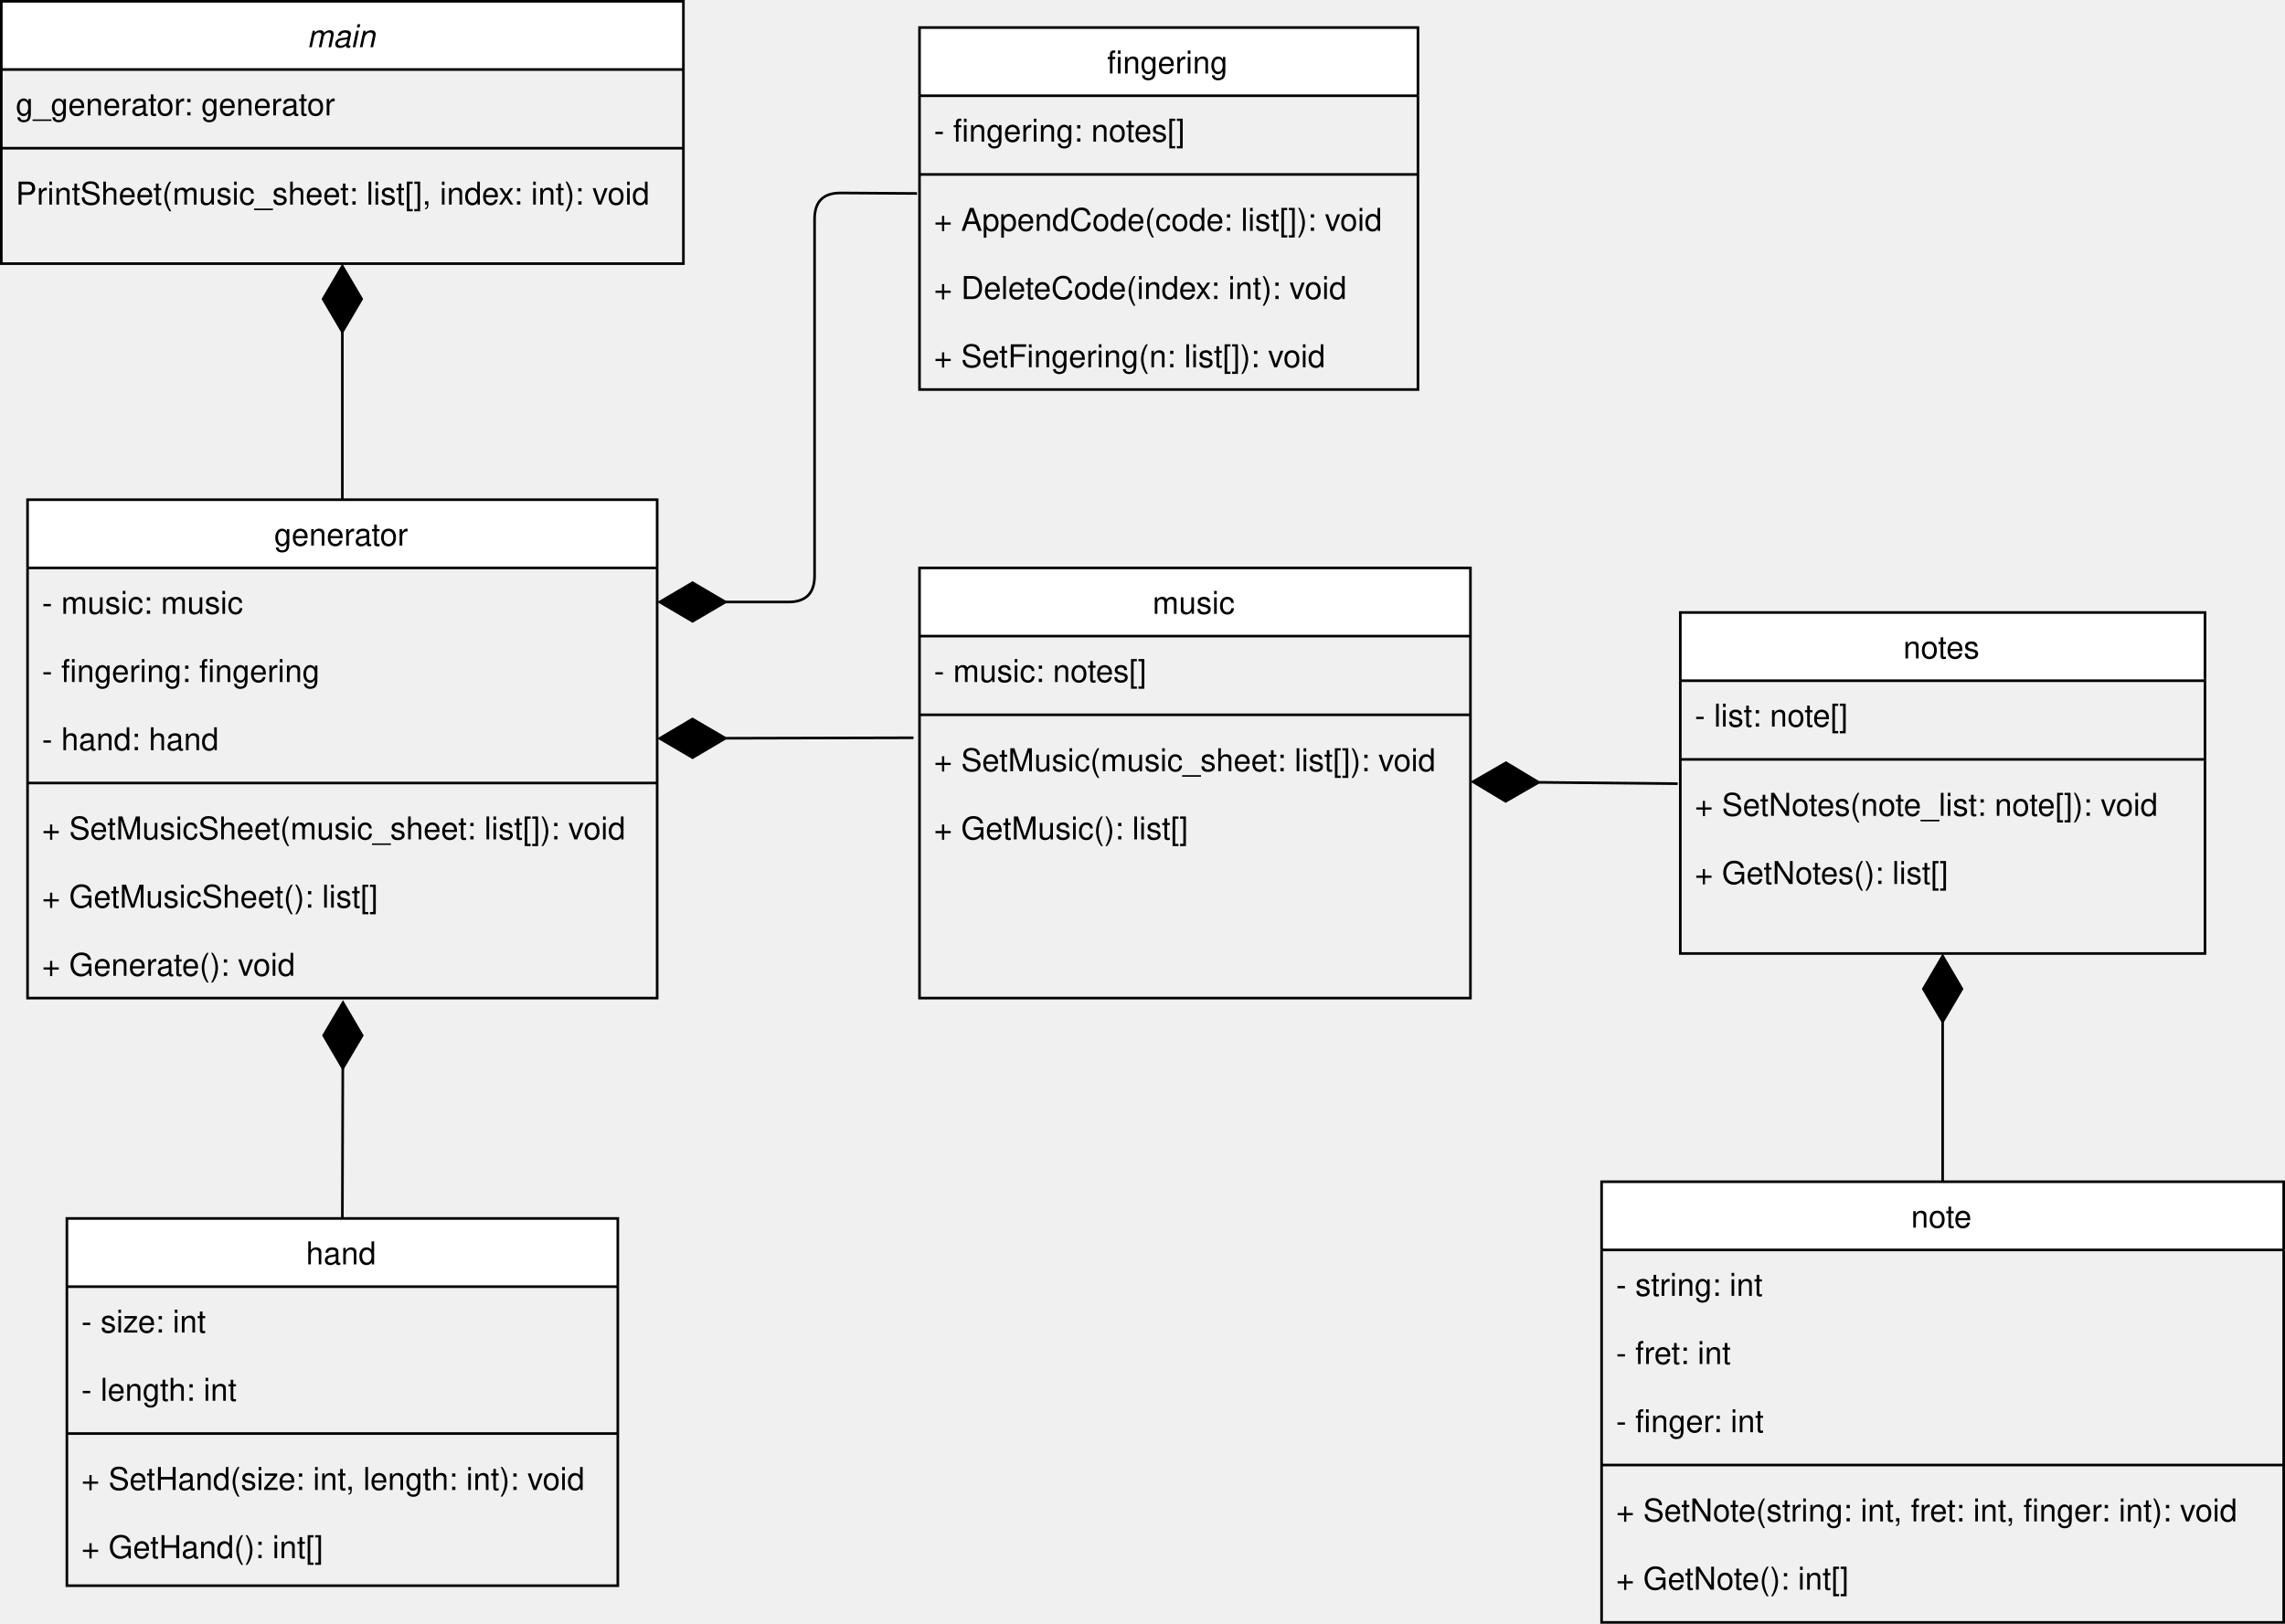
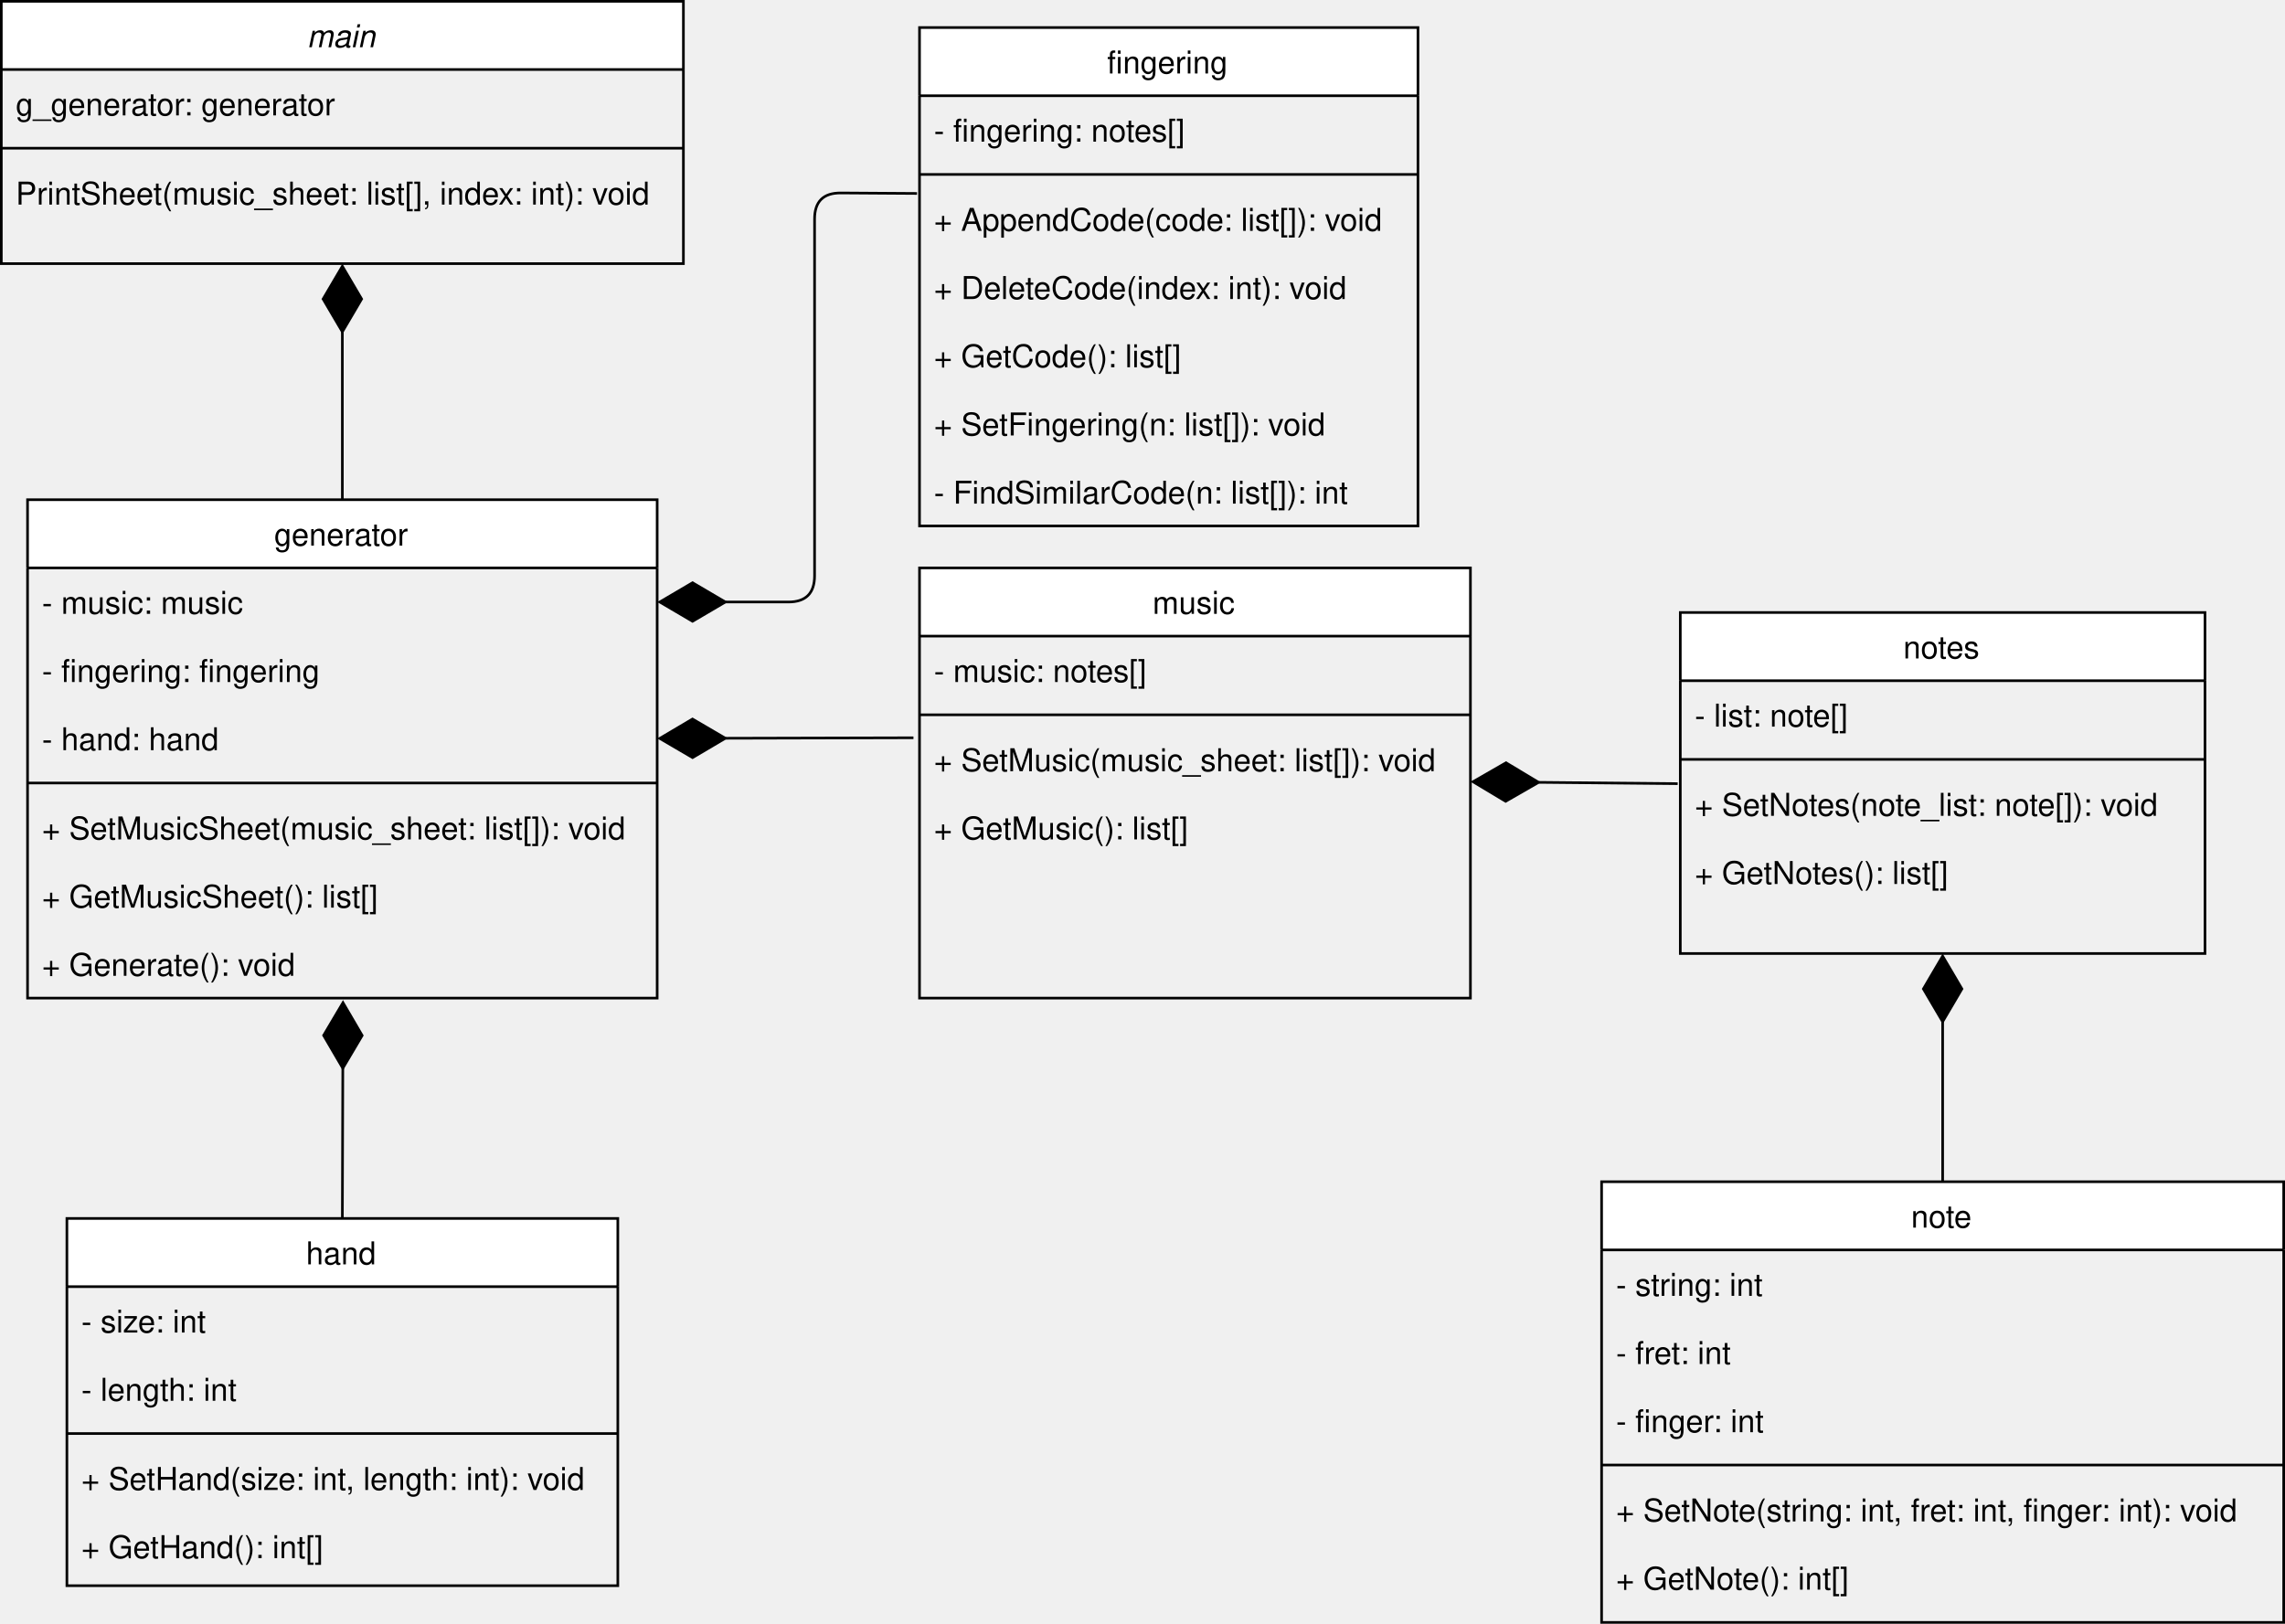
- <svg xmlns="http://www.w3.org/2000/svg" version="1.1" width="871px" height="619px" viewBox="-0.5 -0.5 871 619" content="&lt;mxfile host=&quot;app.diagrams.net&quot; modified=&quot;2021-05-14T10:27:56.699Z&quot; agent=&quot;5.0 (Windows NT 10.0; Win64; x64) AppleWebKit/537.36 (KHTML, like Gecko) Chrome/90.0.443.212 Safari/537.36&quot; etag=&quot;7lx5XBTJiPWUKjXNtr-k&quot; version=&quot;14.6.12&quot; type=&quot;device&quot;&gt;&lt;diagram id=&quot;C5RBs43oDa-KdzZeNtuy&quot; name=&quot;Page-1&quot;&gt;7V1bc5s4FP41nkkf7OFu+zFxmnS76U7SZJP2qaMaxbDByAUlsfvrV+JmQMcYY8BpTCfTICFu+r5z9J0jQXrqZL689NDC+kJM7PQUyVz21POeoshjSWG/eM0qqpE0PayZebYZ1a0rbu3fOG4Y1T7bJvYzDSkhDrUX2copcV08pZk65HnkNdvskTjZqy7QDAsVt1PkiLUPtkmtsHakDNf1n7A9s+Iry8Y43DNHcePoSXwLmeQ1VaV+7KkTjxAabs2XE+zw3ov75eGv1YNz9WRcfr7xf6F/z/6+++e+H57sYpdDkkfwsEsrn/r30+PFp3vtv2+L64ubV+ny9OfnfnSI9IKc56i/5sh2o+elq7gT/Vd77iCXlc4eiUtvoz2sC86QY89ctj1l94Y9VvGCPWqz/j+NdlCyYLVTy3bMK7Qiz/wJfIqmT3HpzCKe/ZudFjlsl8wq2G6PRlRSjEyLW34kq5ZYrYd91uY67hY5qbpCPo3aTInjoIVv/wxumDeZI29mu2eEUjKPT0SeXRObUSnBOShQjzwlzOHHlwQjAo33Bl6mqBiBc4nJHFNvxZrEe2OLWeXKr2vaKkZUZ6UpK0WVKDKVWXLu5HJfmWkhd8Y6Ibmeouaup4nXk6HrMUQyl0MOA95FFJ/xbvTTJGQbqUddVwXU3IGmukDT2Y8ZdrGHKGGcO+V+Jinmycv6n6aI6uBHupGm/gJNbXd2FbQ519Y1X6Pn51WEHfvoBBSxbNPEbkAhiigKWcZ5syC2S4MO0s/YD+vGiTTQezq7oQkry+sy++HNPTohLmMbMz9+Hcwo/Io5jQHCFZrydsKtsjhu41ce7zS9MkDviqomoCpg59iB07HofO0b8ga5Bdg5g4ifLkbyjgN93pcFtFURbRVA1kE/sXNNfJvahJ/fC9vmED8UqLpSDtTR/ph+vr++OndfH0bkm2M90Rvj+63VVwRMrz328LcWxvRk/uzb0x8+3w6N1rFZZ4TdxcyCnZq54WW4ix30Idx6IeyK79OoBVzLUmIj/kbJQaMxozYEAriEYr+spJA6SVGfpBjq2SFe1VSRHRIkKdRKkkLOSQp19CYkxXL8xXl61i9vjI931r3062I8W/blkUDUfuyRArfDaRv7pnfpfLZ6GqM03woUBUSvxpzPuFMUtYMKKQoI1BoUBWioiij+ewp7WukW03/40HLCLfUHZLjvX0DUDzckIJqyYRhvUUGEeF/GeH8QxWMHbilwR4d20PJQADcICjp5eAB5qBk5uQaN3zIkDw2tijzU9TeZcYK9kCgluDwMyZoMM/5x+5/EmvdSiBDDGnNAitpJxPphhTQiBGsNGhFGFUolRhrxCzfZotRTpxIrIA7JxKYMGXTQcaoBkokh5J1MrIwupBPbRVcAN4jqOpV4gCSiklVtetkUs2wUuPv3kUQUh51+QFCP+YVkGuMI3E6hDb/JCUlY9Ituh+P56MWioUOz/pnI5tAUcw0Bmqy7sdfhuSuew9GB8YTywMcbudUDqixp5VBtKrsPJAQz2f0TYTCdiB55Ipr1cQV1NZFBPrjL3hTHR7n/OKbjXXIsIV1N2KqHdt+yLGBrIVe0zi6ma2GtqapnYix9CAwDYOY/Ttm/35gudoL5oC6gyJGLRrk80w6Q8IdV44Z1Ptid8RvqAG0o1d/cONLN4DQAKxTdNTSDA5vpplUfLA74xGTCSc7/TkQb7iR/BdwPnunXoTV7keQPgO8kf1VswXiu3WkcUUttfk+nE/4tCP/cZI4qAZM5GiT8x5WE/5+05EeFs/+pJT/wUrUj8T+JLe+l/SFuNeZ+NFFUrGcAkqziutghu0cQ0CqyOjy3EySUAlDB1FKH5w7qv1U81W5ypwFYwdkdCNfGorpt6/K2vhfaBXVVcIeEf7v2XPASRwr4Y1yiVxfG0IROUxiDr3pvXoAZRHjJZN07tt0t728XQL0ZV6Okz27OdsWMzGaJ3AXt7b+nkwTx6SB6DAXtaqUVmH9S0K6Js8pAiHdc7+oUW/U+4TvIsubCdzF72AUFe8MKxO4grE3FBBo0f8d1w+ligV1zQkx8MmX/dZFADWADa/VbtuFNb++fYwdTHKB9bF/9aQBnYBqvMZzBYEAchpNA/yIei0/c47PpShHCuDhCAKL7do3aKJGtY678lH++k5VMG82Ja95ZNu9ytuPCduLRmpViOa9lx3G8tOk3Dgvr77D0PQKJb58v04VVXHDZ46UO4sXvyZVYYX1YUIqP2025++TZm+IiAKPuYMHKDEcnLPq8GzYz3zAVkYeEt4cdRO0XnOFWgdC/JsHCieS1rrGSEfl6/pNP4VNGR60JI5xoJGWjBU0dD/RRjnphTwgnqxAFgN6nxJKgg/NRkjOMHEjKeAsrg9I1c52se3gAnaJqjjE1cjdeZpDm7ub0TytUlXPxqJ5fhFqWqomXTKSw1CpNS3zwcn+axpTL0C3lDzeRLaJ3XxpIUobhA1nRi1nOCm3TNI4i0jQtmNVvhadabnGFPKzIU02SBoo6Tv6NsqyVOUSp3aU4zFiFVqlmkdIp/zAjtfie8ytLIhG7NqHwDmo1qDZ1CDcMWc4axkgt5/4r2GKDBlX4CY2tBhVOvbdjUFrOX4+0Qfw5uJ1tSiu0KUmuYFN10RiaLPsDxgVFUt7cuBDSox0FnWOnJg0HFclpDLeeqmEKQq9hNkbBHaOzKsq7aZ4B8mPzJ/paoeOoLpWcvJwVk1GWa6IiK67/XEbYfP1XR9SP/wM=&lt;/diagram&gt;&lt;/mxfile&gt;">
+ <svg xmlns="http://www.w3.org/2000/svg" version="1.1" width="871px" height="619px" viewBox="-0.5 -0.5 871 619" content="&lt;mxfile host=&quot;app.diagrams.net&quot; modified=&quot;2021-05-14T12:22:25.046Z&quot; agent=&quot;5.0 (Windows NT 10.0; Win64; x64) AppleWebKit/537.36 (KHTML, like Gecko) Chrome/90.0.443.212 Safari/537.36&quot; etag=&quot;nilPsEEWl88EMvbbb6wJ&quot; version=&quot;14.6.12&quot; type=&quot;device&quot;&gt;&lt;diagram id=&quot;C5RBs43oDa-KdzZeNtuy&quot; name=&quot;Page-1&quot;&gt;7V1bc5s4FP41mUkf7OHqy2PiNOl2052kzibtU0c1imGDkQtKYvfXrwQIAzrGhABOYzqZBglx0/edo+8cCXKkTxarCx8t7S/Ewu6RplirI/3sSNPUsaKxX7xmHdcohhnVzH3Hius2FVPnNxYN49pHx8JBpiElxKXOMls5I56HZzRTh3yfPGeb3RM3e9UlmmOpYjpDrlx751jUjmpH2nBT/wk7c1tcWR2Moz0LJBrHTxLYyCLPqSr945E+8Qmh0dZiNcEu7z3RL3d/re/cy4fBxefr4Bf69/Tvm39ue9HJzl9ySPIIPvZo5VP/frg//3Rr/PdteXV+/axcnPz83IsPUZ6Q+xj31wI5Xvy8dC06MXh2Fi7yWOn0nnh0Gu9hXXCKXGfuse0Zuzfss4on7FOH9f9JvIOSJaud2Y5rXaI1eeRPEFA0exClU5v4zm92WuSyXSqrYLt9GlNJG2RaTPmRrFphtT4OWJsr0S1qUnWJAhq3mRHXRcvA+RneMG+yQP7c8U4JpWQhTkQePQtbcSnBOSxQnzwkzOHHlwQjBo33Bl6lqBiDc4HJAlN/zZqIvcJi1rny84a22iCus9OUVeJKFJvKPDl3crmvzLSQN2edkFxP03PXM+TrqdD1GCKZyyGXAe8hik95NwZpErKN1KNuqkJqvoCmpkTT+Y859rCPKGGcO+F+Jinmycv6n6aI6uJ7upWmwRLNHG9+GbY5MzY1X+Pn51WEHXvvhhSxHcvCXkghiiiKWMZ5sySOR8MOMk/ZD+vGidI3j0x2QxNWVjdl9sOb+3RCPMY2Zn78OphR+BlzGgOEKzTl3YRbZ3Hcxa883ml6ZYB+KaqGhKqEneuETsemi41vyBvkDmAXDCJ+OoHkDQf6rKdKaOsy2jqArIt+YveKBA51CD+/H7XNIb4vUE2tHKij12P6+fbq8sx7vhuRb679QK8H36d2T5MwvfLZw09tjOnx4jFwZj8Cvh0Zreuwzoi6i5kFOzVzw6toFzvoQ7T1RNgV36dRS7iWpcRW/AclB43GjHogEcAjFAdlJYXSSYr6JMXQzA7xuqHL7FAgSaFXkhRqTlLoozchKVbjL+7Do3lxPfh4Y98qv87H81VPHUlE7QmPFLodTlvhm96l89npaQal+VagKCB6NeZ8xp2iqB1USFFAoNagKEBD1WTxf6Sxp1WmmP7Dh5Zjbqk/IMN9/wKifrghAdGUDcN4ywoiwvtC4P1BFo8duKXAHe3bQatDCdwwKOjk4R7koTHIyTVo/FYheTgwqshD03yTGSfYC8lSgsvDiKzJMBMctv9JrPlVChFiWGMOSNM7iVg/rJBGhGCtQSPCqEKpxFgjfuEmW5R66lRiBcQhmdiUIYMOWqQaIJkYQd7JxMroQjqxXXQlcMOorlOJe0gialnVZpZNMauDAnf/PpKI8rDTCwnqM7+QTGMcgNsptOE3OSEJi37Z7XA8730hGjo065+JbA5NOdcQosm6G/sdni/FczjaM55QHvhwI7d6QFUVoxyqTWX3gYRgJrt/LA2mE9kjT2SzPqygriYyqHt32dvi+Dj3L2I63iWHEtLVhK2+b/etqhK2NvJk6+xiuhbWmupmJsYyh8AwAGb+Rcr+/cZ0wgnmg7qQIgcuGtXyTNtDwh9WjVvW+WBvzm+oA7ShVH9z40g3g9MArFB019AMDmym21Z9sDjgE5MJxzn/O5FtuJP8FXDfe6bfhNbsxZI/BL6T/FWxBeO5dqdxZC21/T2dTvi3IPxzkzm6AkzmGJDwH1cS/n/Skh8dzv6nlvzAS9UOxP8ktvwq7Q9xqzH3Y8iiYjMDkGQVN8UO2VcEAa0ia8JzO2FCKQQVTC11eL5A/beKp95N7jQAKzi7A+HaWFS3a13ezvdCu6CuCu6Q8G/Xngte4kgBf4hL9OrCGJrQaQpj8FXv7Qswwwgvmax7x7a74/3tAqi34zoo6bObs105I7NdIndBe/vv6SRBfDqIHh9m0G7Is8pAiHdY7+oUW/VrwneQZc2F73L2sAsKXg0rELuDsDYVExjQ/B3XDSfLJfasCbHw8Yz910UCNYANrNVv2Ya3vb1/hl1McYj2oX31pwGcgWm8xnAGg4GCWbwQ40OJ9CpFBOPiiACI5tsFV9ZYSRbnXAitY+/wHHYTYANhfbtgw+ulGM7W1Fk4LvJDe96G9vtdS9UE2ECs3+7wPCiRd2ei7IR/iJeVLActiGfd2A7vcrbj3HGF7sae+PqvZmQVOV459BuHhfV3VPoeg8S3z1bpwloUPPZ4qYN48XtyJVbYHBaWxHEyMEUxeEAe/RkuAjDuDor8OY5PWPShRmxlvkYsIw+F0D52EXWecIZbBSH7FQmtLHlBcxzfpBD4+Y+3RU8ZH7UhjHSikZKN+w193DdHOepFPSGdrEI8D3qfEov79s5HRc0wsq9o4x2sDEtXbJxk3cNTYSmq5hhTI3fFgqE0d7cncluhqprLLJn55eRlqZp4ySSoVVqlaYlP176epoJyGbql/OE2ssX07il9RckwvK9qZjHLWaFtmop8QJqmBetzWuGpkVsmpQ4r8tRQlL6mj5N/oyxrVQ5RancpDjNWoXWqWax0yj/MSC++5/wasTgc3ZhQdAe1GlSbOoQbhqpmDWOkl3P/FWyxQYMq/BjOToOKFtG0Y1BGzl+PjL74sOOLbcootClFrWBTddEYmvb+A8YFTdHe3LgQ0aMdBZ1jp6EM+xXJORjuPFXDFIReqG6Mgi+Mzqoo76Z5BsiP7R/bbIWOo7pUcvKapSCjqtZERVbc/OGbqPnm7wfpH/8H&lt;/diagram&gt;&lt;/mxfile&gt;">
  <defs>
    <clipPath id="mx-clip-4-31-252-26-0">
      <rect x="4" y="31" width="252" height="26" />
    </clipPath>
    <clipPath id="mx-clip-4-65-252-26-0">
      <rect x="4" y="65" width="252" height="26" />
    </clipPath>
    <clipPath id="mx-clip-644-264-192-26-0">
      <rect x="644" y="264" width="192" height="26" />
    </clipPath>
    <clipPath id="mx-clip-644-298-192-26-0">
      <rect x="644" y="298" width="192" height="26" />
    </clipPath>
    <clipPath id="mx-clip-644-324-192-26-0">
      <rect x="644" y="324" width="192" height="26" />
    </clipPath>
    <clipPath id="mx-clip-354-247-202-26-0">
      <rect x="354" y="247" width="202" height="26" />
    </clipPath>
    <clipPath id="mx-clip-354-281-202-26-0">
      <rect x="354" y="281" width="202" height="26" />
    </clipPath>
    <clipPath id="mx-clip-354-307-202-26-0">
      <rect x="354" y="307" width="202" height="26" />
    </clipPath>
    <clipPath id="mx-clip-614-481-252-26-0">
      <rect x="614" y="481" width="252" height="26" />
    </clipPath>
    <clipPath id="mx-clip-614-507-252-26-0">
      <rect x="614" y="507" width="252" height="26" />
    </clipPath>
    <clipPath id="mx-clip-614-533-252-26-0">
      <rect x="614" y="533" width="252" height="26" />
    </clipPath>
    <clipPath id="mx-clip-614-567-252-26-0">
      <rect x="614" y="567" width="252" height="26" />
    </clipPath>
    <clipPath id="mx-clip-614-593-252-26-0">
      <rect x="614" y="593" width="252" height="26" />
    </clipPath>
    <clipPath id="mx-clip-29-495-202-26-0">
      <rect x="29" y="495" width="202" height="26" />
    </clipPath>
    <clipPath id="mx-clip-29-521-202-26-0">
      <rect x="29" y="521" width="202" height="26" />
    </clipPath>
    <clipPath id="mx-clip-29-555-202-26-0">
      <rect x="29" y="555" width="202" height="26" />
    </clipPath>
    <clipPath id="mx-clip-29-581-202-26-0">
      <rect x="29" y="581" width="202" height="26" />
    </clipPath>
    <clipPath id="mx-clip-14-221-232-26-0">
      <rect x="14" y="221" width="232" height="26" />
    </clipPath>
    <clipPath id="mx-clip-14-247-232-26-0">
      <rect x="14" y="247" width="232" height="26" />
    </clipPath>
    <clipPath id="mx-clip-14-273-232-26-0">
      <rect x="14" y="273" width="232" height="26" />
    </clipPath>
    <clipPath id="mx-clip-14-307-232-26-0">
      <rect x="14" y="307" width="232" height="26" />
    </clipPath>
    <clipPath id="mx-clip-14-333-232-26-0">
      <rect x="14" y="333" width="232" height="26" />
    </clipPath>
    <clipPath id="mx-clip-14-359-232-26-0">
      <rect x="14" y="359" width="232" height="26" />
    </clipPath>
    <clipPath id="mx-clip-354-41-182-26-0">
      <rect x="354" y="41" width="182" height="26" />
    </clipPath>
    <clipPath id="mx-clip-354-75-182-26-0">
      <rect x="354" y="75" width="182" height="26" />
    </clipPath>
    <clipPath id="mx-clip-354-101-182-26-0">
      <rect x="354" y="101" width="182" height="26" />
    </clipPath>
    <clipPath id="mx-clip-354-127-182-26-0">
      <rect x="354" y="127" width="182" height="26" />
+     </clipPath>
+     <clipPath id="mx-clip-354-153-182-26-0">
+       <rect x="354" y="153" width="182" height="26" />
+     </clipPath>
+     <clipPath id="mx-clip-354-179-182-26-0">
+       <rect x="354" y="179" width="182" height="26" />
    </clipPath>
  </defs>
  <g>
    <path d="M 0 26 L 0 0 L 260 0 L 260 26" fill="#ffffff" stroke="#000000" stroke-miterlimit="10" pointer-events="all" />
    <path d="M 0 26 L 0 100 L 260 100 L 260 26" fill="none" stroke="#000000" stroke-miterlimit="10" pointer-events="none" />
    <path d="M 0 26 L 260 26" fill="none" stroke="#000000" stroke-miterlimit="10" pointer-events="none" />
    <g fill="#000000" font-family="Helvetica" font-style="italic" pointer-events="none" text-anchor="middle" font-size="12px">
      <text x="129.5" y="17.5">main</text>
    </g>
    <g fill="#000000" font-family="Helvetica" pointer-events="none" clip-path="url(#mx-clip-4-31-252-26-0)" font-size="12px">
      <text x="5.5" y="43.5">g_generator: generator</text>
    </g>
    <path d="M 0 56 L 260 56" fill="none" stroke="#000000" stroke-miterlimit="10" pointer-events="none" />
    <g fill="#000000" font-family="Helvetica" pointer-events="none" clip-path="url(#mx-clip-4-65-252-26-0)" font-size="12px">
      <text x="5.5" y="77.5">PrintSheet(music_sheet: list[], index: int): void</text>
    </g>
    <path d="M 640 259 L 640 233 L 840 233 L 840 259" fill="#ffffff" stroke="#000000" stroke-miterlimit="10" pointer-events="none" />
    <path d="M 640 259 L 640 363 L 840 363 L 840 259" fill="none" stroke="#000000" stroke-miterlimit="10" pointer-events="none" />
    <path d="M 640 259 L 840 259" fill="none" stroke="#000000" stroke-miterlimit="10" pointer-events="none" />
    <g fill="#000000" font-family="Helvetica" pointer-events="none" text-anchor="middle" font-size="12px">
      <text x="739.5" y="250.5">notes</text>
    </g>
    <g fill="#000000" font-family="Helvetica" pointer-events="none" clip-path="url(#mx-clip-644-264-192-26-0)" font-size="12px">
      <text x="645.5" y="276.5">- list: note[]</text>
    </g>
    <path d="M 640 289 L 840 289" fill="none" stroke="#000000" stroke-miterlimit="10" pointer-events="none" />
    <g fill="#000000" font-family="Helvetica" pointer-events="none" clip-path="url(#mx-clip-644-298-192-26-0)" font-size="12px">
      <text x="645.5" y="310.5">+ SetNotes(note_list: note[]): void</text>
    </g>
    <g fill="#000000" font-family="Helvetica" pointer-events="none" clip-path="url(#mx-clip-644-324-192-26-0)" font-size="12px">
      <text x="645.5" y="336.5">+ GetNotes(): list[]</text>
    </g>
    <path d="M 350 242 L 350 216 L 560 216 L 560 242" fill="#ffffff" stroke="#000000" stroke-miterlimit="10" pointer-events="none" />
    <path d="M 350 242 L 350 380 L 560 380 L 560 242" fill="none" stroke="#000000" stroke-miterlimit="10" pointer-events="none" />
    <path d="M 350 242 L 560 242" fill="none" stroke="#000000" stroke-miterlimit="10" pointer-events="none" />
    <g fill="#000000" font-family="Helvetica" pointer-events="none" text-anchor="middle" font-size="12px">
      <text x="454.5" y="233.5">music</text>
    </g>
    <g fill="#000000" font-family="Helvetica" pointer-events="none" clip-path="url(#mx-clip-354-247-202-26-0)" font-size="12px">
      <text x="355.5" y="259.5">- music: notes[]</text>
    </g>
    <path d="M 350 272 L 560 272" fill="none" stroke="#000000" stroke-miterlimit="10" pointer-events="none" />
    <g fill="#000000" font-family="Helvetica" pointer-events="none" clip-path="url(#mx-clip-354-281-202-26-0)" font-size="12px">
      <text x="355.5" y="293.5">+ SetMusic(music_sheet: list[]): void</text>
    </g>
    <g fill="#000000" font-family="Helvetica" pointer-events="none" clip-path="url(#mx-clip-354-307-202-26-0)" font-size="12px">
      <text x="355.5" y="319.5">+ GetMusic(): list[]</text>
    </g>
    <path d="M 610 476 L 610 450 L 870 450 L 870 476" fill="#ffffff" stroke="#000000" stroke-miterlimit="10" pointer-events="none" />
    <path d="M 610 476 L 610 618 L 870 618 L 870 476" fill="none" stroke="#000000" stroke-miterlimit="10" pointer-events="none" />
    <path d="M 610 476 L 870 476" fill="none" stroke="#000000" stroke-miterlimit="10" pointer-events="none" />
    <g fill="#000000" font-family="Helvetica" pointer-events="none" text-anchor="middle" font-size="12px">
      <text x="739.5" y="467.5">note</text>
    </g>
    <g fill="#000000" font-family="Helvetica" pointer-events="none" clip-path="url(#mx-clip-614-481-252-26-0)" font-size="12px">
      <text x="615.5" y="493.5">- string: int</text>
    </g>
    <g fill="#000000" font-family="Helvetica" pointer-events="none" clip-path="url(#mx-clip-614-507-252-26-0)" font-size="12px">
      <text x="615.5" y="519.5">- fret: int</text>
    </g>
    <g fill="#000000" font-family="Helvetica" pointer-events="none" clip-path="url(#mx-clip-614-533-252-26-0)" font-size="12px">
      <text x="615.5" y="545.5">- finger: int</text>
    </g>
    <path d="M 610 558 L 870 558" fill="none" stroke="#000000" stroke-miterlimit="10" pointer-events="none" />
    <g fill="#000000" font-family="Helvetica" pointer-events="none" clip-path="url(#mx-clip-614-567-252-26-0)" font-size="12px">
      <text x="615.5" y="579.5">+ SetNote(string: int, fret: int, finger: int): void</text>
    </g>
    <g fill="#000000" font-family="Helvetica" pointer-events="none" clip-path="url(#mx-clip-614-593-252-26-0)" font-size="12px">
      <text x="615.5" y="605.5">+ GetNote(): int[]</text>
    </g>
    <path d="M 25 490 L 25 464 L 235 464 L 235 490" fill="#ffffff" stroke="#000000" stroke-miterlimit="10" pointer-events="none" />
    <path d="M 25 490 L 25 604 L 235 604 L 235 490" fill="none" stroke="#000000" stroke-miterlimit="10" pointer-events="none" />
    <path d="M 25 490 L 235 490" fill="none" stroke="#000000" stroke-miterlimit="10" pointer-events="none" />
    <g fill="#000000" font-family="Helvetica" pointer-events="none" text-anchor="middle" font-size="12px">
      <text x="129.5" y="481.5">hand</text>
    </g>
    <g fill="#000000" font-family="Helvetica" pointer-events="none" clip-path="url(#mx-clip-29-495-202-26-0)" font-size="12px">
      <text x="30.5" y="507.5">- size: int</text>
    </g>
    <g fill="#000000" font-family="Helvetica" pointer-events="none" clip-path="url(#mx-clip-29-521-202-26-0)" font-size="12px">
      <text x="30.5" y="533.5">- length: int</text>
    </g>
    <path d="M 25 546 L 235 546" fill="none" stroke="#000000" stroke-miterlimit="10" pointer-events="none" />
    <g fill="#000000" font-family="Helvetica" pointer-events="none" clip-path="url(#mx-clip-29-555-202-26-0)" font-size="12px">
      <text x="30.5" y="567.5">+ SetHand(size: int, length: int): void</text>
    </g>
    <g fill="#000000" font-family="Helvetica" pointer-events="none" clip-path="url(#mx-clip-29-581-202-26-0)" font-size="12px">
      <text x="30.5" y="593.5">+ GetHand(): int[]</text>
    </g>
    <path d="M 10 216 L 10 190 L 250 190 L 250 216" fill="#ffffff" stroke="#000000" stroke-miterlimit="10" pointer-events="none" />
    <path d="M 10 216 L 10 380 L 250 380 L 250 216" fill="none" stroke="#000000" stroke-miterlimit="10" pointer-events="none" />
    <path d="M 10 216 L 250 216" fill="none" stroke="#000000" stroke-miterlimit="10" pointer-events="none" />
    <g fill="#000000" font-family="Helvetica" pointer-events="none" text-anchor="middle" font-size="12px">
      <text x="129.5" y="207.5">generator</text>
    </g>
    <g fill="#000000" font-family="Helvetica" pointer-events="none" clip-path="url(#mx-clip-14-221-232-26-0)" font-size="12px">
      <text x="15.5" y="233.5">- music: music</text>
    </g>
    <g fill="#000000" font-family="Helvetica" pointer-events="none" clip-path="url(#mx-clip-14-247-232-26-0)" font-size="12px">
      <text x="15.5" y="259.5">- fingering: fingering</text>
    </g>
    <g fill="#000000" font-family="Helvetica" pointer-events="none" clip-path="url(#mx-clip-14-273-232-26-0)" font-size="12px">
      <text x="15.5" y="285.5">- hand: hand</text>
    </g>
    <path d="M 10 298 L 250 298" fill="none" stroke="#000000" stroke-miterlimit="10" pointer-events="none" />
    <g fill="#000000" font-family="Helvetica" pointer-events="none" clip-path="url(#mx-clip-14-307-232-26-0)" font-size="12px">
      <text x="15.5" y="319.5">+ SetMusicSheet(music_sheet: list[]): void</text>
    </g>
    <g fill="#000000" font-family="Helvetica" pointer-events="none" clip-path="url(#mx-clip-14-333-232-26-0)" font-size="12px">
      <text x="15.5" y="345.5">+ GetMusicSheet(): list[]</text>
    </g>
    <g fill="#000000" font-family="Helvetica" pointer-events="none" clip-path="url(#mx-clip-14-359-232-26-0)" font-size="12px">
      <text x="15.5" y="371.5">+ Generate(): void</text>
    </g>
    <path d="M 350 36 L 350 10 L 540 10 L 540 36" fill="#ffffff" stroke="#000000" stroke-miterlimit="10" pointer-events="none" />
-     <path d="M 350 36 L 350 148 L 540 148 L 540 36" fill="none" stroke="#000000" stroke-miterlimit="10" pointer-events="none" />
+     <path d="M 350 36 L 350 200 L 540 200 L 540 36" fill="none" stroke="#000000" stroke-miterlimit="10" pointer-events="none" />
    <path d="M 350 36 L 540 36" fill="none" stroke="#000000" stroke-miterlimit="10" pointer-events="none" />
    <g fill="#000000" font-family="Helvetica" pointer-events="none" text-anchor="middle" font-size="12px">
      <text x="444.5" y="27.5">fingering</text>
    </g>
    <g fill="#000000" font-family="Helvetica" pointer-events="none" clip-path="url(#mx-clip-354-41-182-26-0)" font-size="12px">
      <text x="355.5" y="53.5">- fingering: notes[]</text>
    </g>
    <path d="M 350 66 L 540 66" fill="none" stroke="#000000" stroke-miterlimit="10" pointer-events="none" />
    <g fill="#000000" font-family="Helvetica" pointer-events="none" clip-path="url(#mx-clip-354-75-182-26-0)" font-size="12px">
      <text x="355.5" y="87.5">+ AppendCode(code: list[]): void</text>
    </g>
    <g fill="#000000" font-family="Helvetica" pointer-events="none" clip-path="url(#mx-clip-354-101-182-26-0)" font-size="12px">
      <text x="355.5" y="113.5">+ DeleteCode(index: int): void</text>
    </g>
    <g fill="#000000" font-family="Helvetica" pointer-events="none" clip-path="url(#mx-clip-354-127-182-26-0)" font-size="12px">
-       <text x="355.5" y="139.5">+ SetFingering(n: list[]): void</text>
+       <text x="355.5" y="139.5">+ GetCode(): list[]</text>
+     </g>
+     <g fill="#000000" font-family="Helvetica" pointer-events="none" clip-path="url(#mx-clip-354-153-182-26-0)" font-size="12px">
+       <text x="355.5" y="165.5">+ SetFingering(n: list[]): void</text>
+     </g>
+     <g fill="#000000" font-family="Helvetica" pointer-events="none" clip-path="url(#mx-clip-354-179-182-26-0)" font-size="12px">
+       <text x="355.5" y="191.5">- FindSimilarCode(n: list[]): int</text>
    </g>
    <path d="M 130 190 L 130 125.99" fill="none" stroke="#000000" stroke-miterlimit="10" pointer-events="none" />
    <path d="M 130 100.99 L 137.35 113.49 L 130 125.99 L 122.65 113.49 Z" fill="#000000" stroke="#000000" stroke-miterlimit="10" pointer-events="none" />
    <path d="M 130 464 L 130.17 406.74" fill="none" stroke="#000000" stroke-miterlimit="10" pointer-events="none" />
    <path d="M 130.24 381.74 L 137.55 394.26 L 130.17 406.74 L 122.85 394.22 Z" fill="#000000" stroke="#000000" stroke-miterlimit="10" pointer-events="none" />
    <path d="M 349.05 73.25 L 320 73.06 Q 310 73 310 83 L 310 219 Q 310 229 300 229 L 275.99 229" fill="none" stroke="#000000" stroke-miterlimit="10" pointer-events="none" />
    <path d="M 250.99 229 L 263.49 221.65 L 275.99 229 L 263.49 236.35 Z" fill="#000000" stroke="#000000" stroke-miterlimit="10" pointer-events="none" />
    <path d="M 347.69 280.76 L 275.99 280.94" fill="none" stroke="#000000" stroke-miterlimit="10" pointer-events="none" />
    <path d="M 250.99 281 L 263.47 273.61 L 275.99 280.94 L 263.5 288.32 Z" fill="#000000" stroke="#000000" stroke-miterlimit="10" pointer-events="none" />
    <path d="M 639 298.25 L 585.99 297.75" fill="none" stroke="#000000" stroke-miterlimit="10" pointer-events="none" />
    <path d="M 560.99 297.51 L 573.56 290.28 L 585.99 297.75 L 573.42 304.98 Z" fill="#000000" stroke="#000000" stroke-miterlimit="10" pointer-events="none" />
    <path d="M 740 450 L 740 388.99" fill="none" stroke="#000000" stroke-miterlimit="10" pointer-events="none" />
    <path d="M 740 363.99 L 747.35 376.49 L 740 388.99 L 732.65 376.49 Z" fill="#000000" stroke="#000000" stroke-miterlimit="10" pointer-events="none" />
  </g>
</svg>
